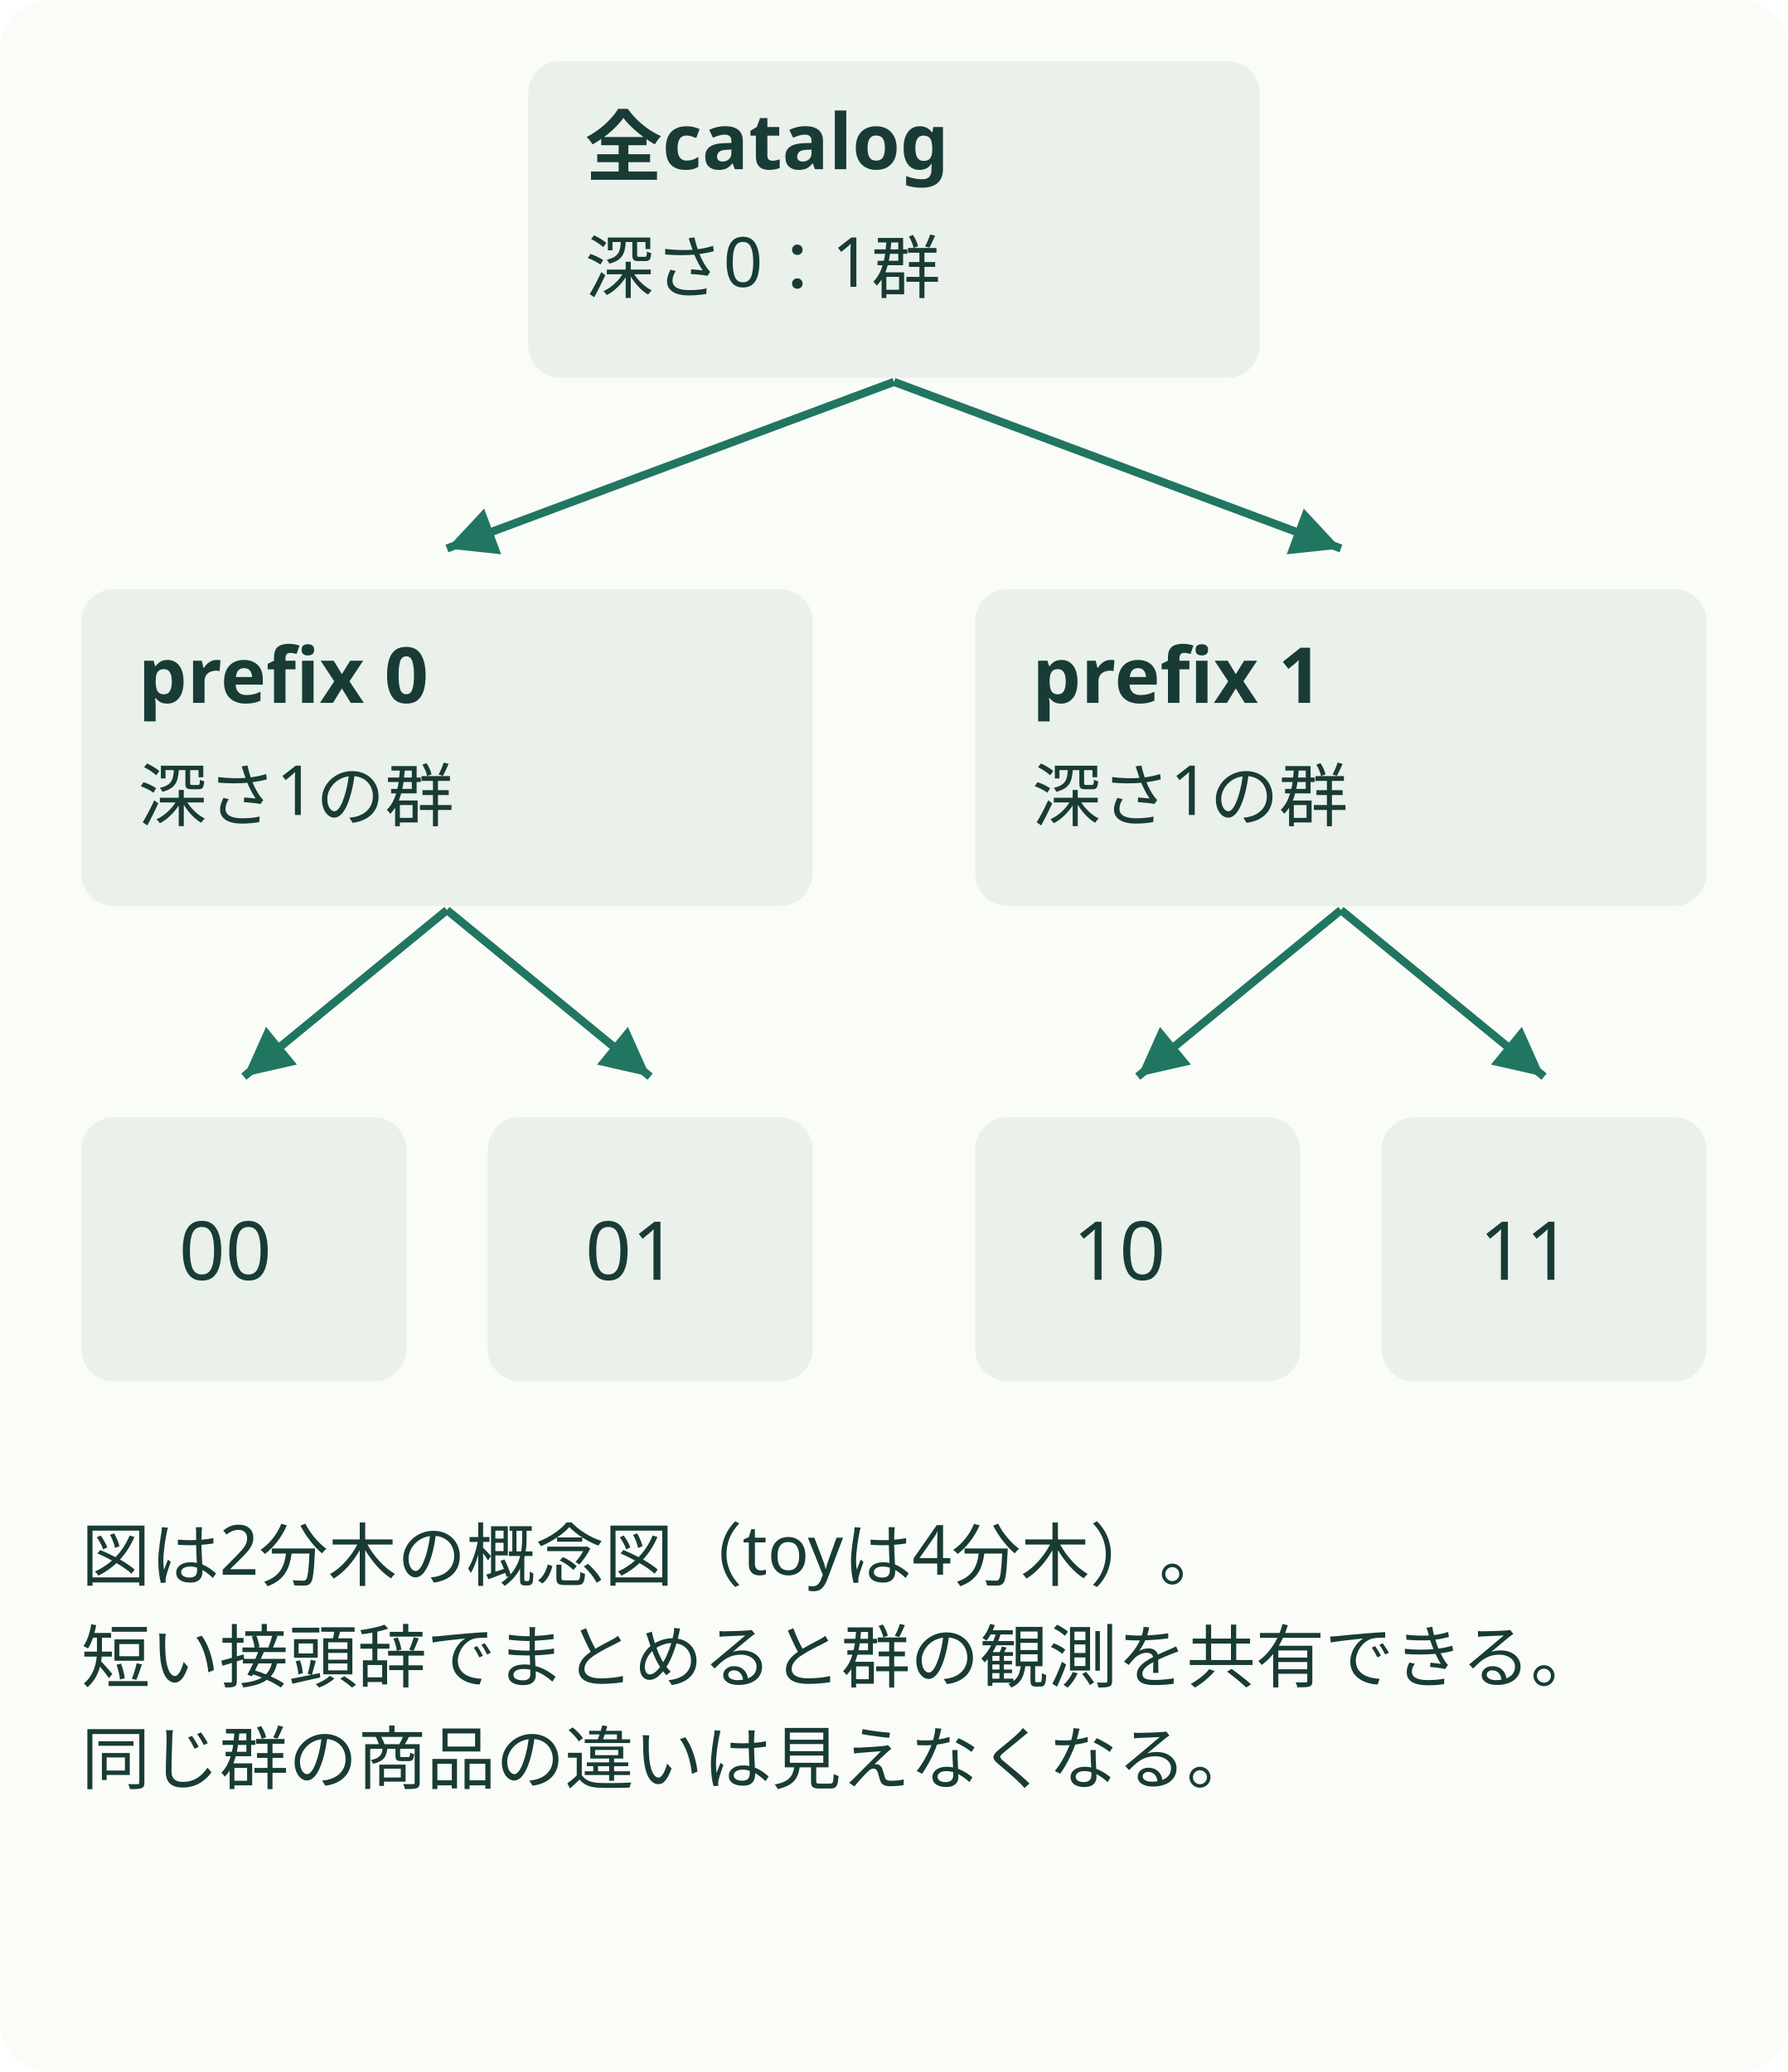
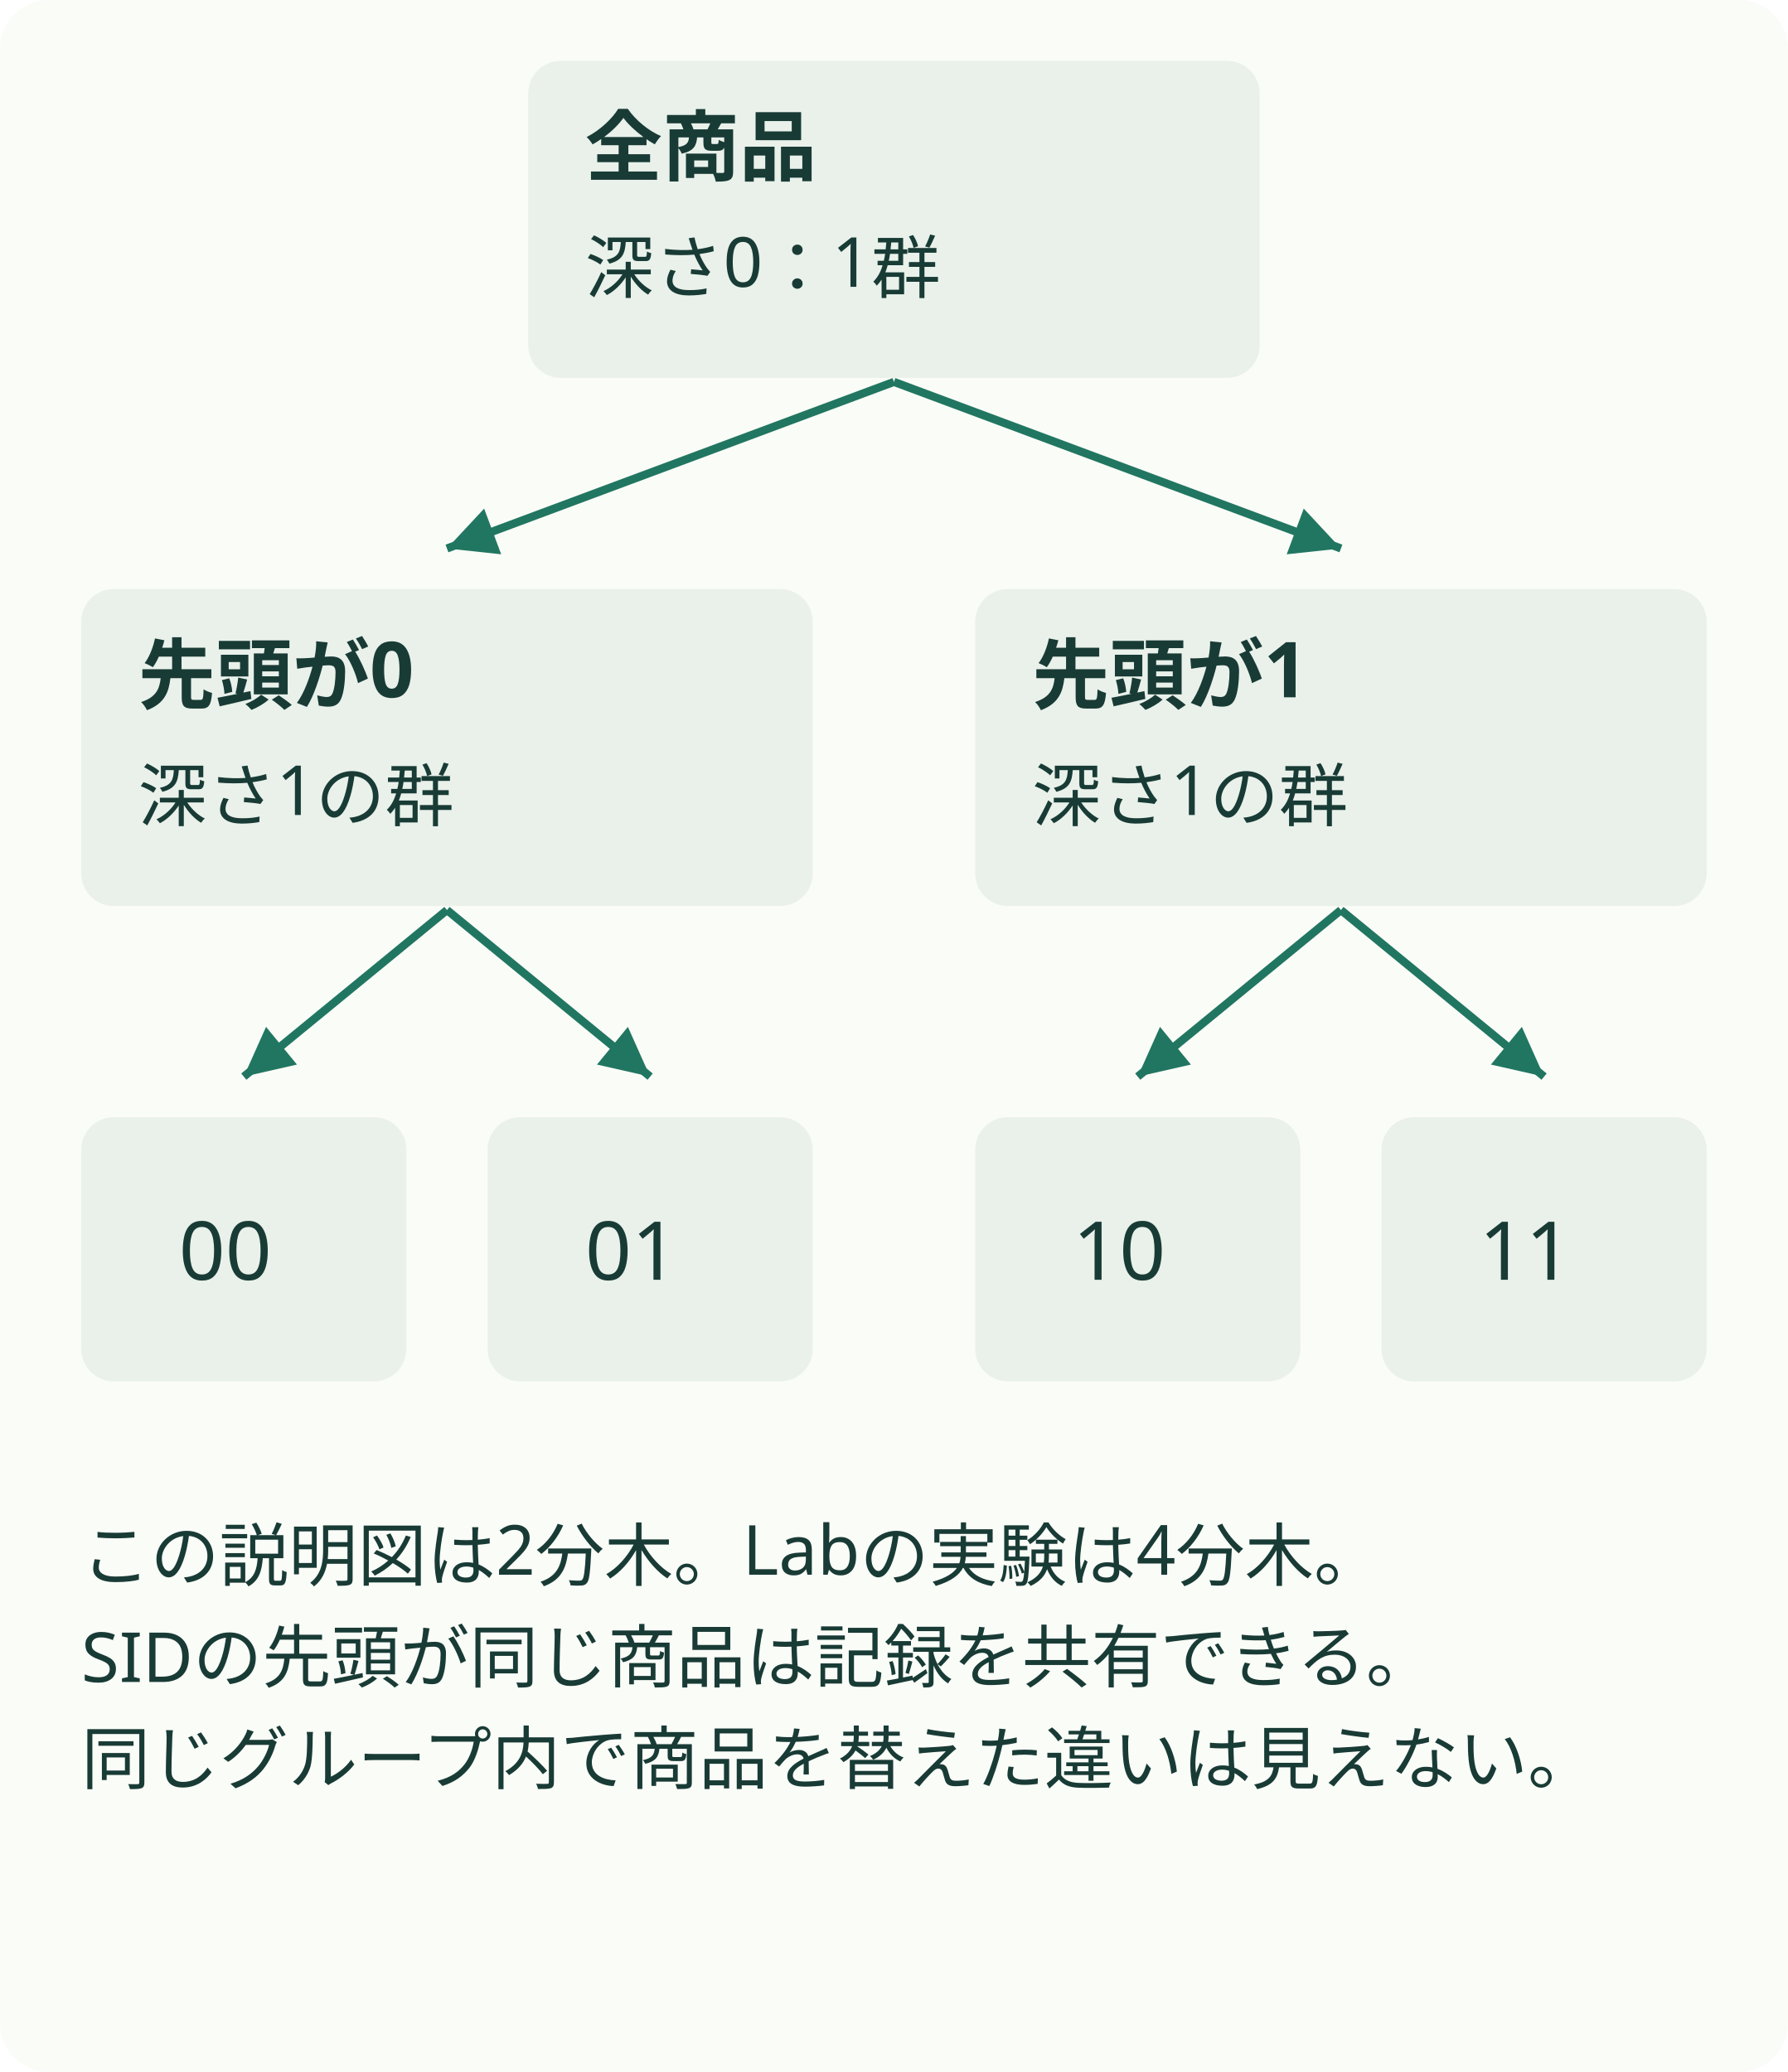
<svg xmlns="http://www.w3.org/2000/svg" viewBox="0 0 440 510" role="img" aria-labelledby="title desc">
  <defs>
    <marker id="arrow" markerWidth="8" markerHeight="8" refX="6" refY="3" orient="auto">
      <path d="M0,0 L6,3 L0,6" fill="#217661" />
    </marker>
  </defs>
  <rect width="440" height="510" rx="12" fill="#fafcf7" />
  <rect x="130" y="15" width="180" height="78" rx="8" fill="#e9f1ea" stroke="none" />
-   <text x="144" y="43" font-family="sans-serif" font-size="19" font-weight="bold" fill="#193b36">全catalog</text>
+   <text x="144" y="43" font-family="sans-serif" font-size="19" font-weight="bold" fill="#193b36">全商品</text>
  <text x="144" y="72" font-family="sans-serif" font-size="17" font-weight="normal" fill="#193b36">深さ0：1群</text>
  <path d="M220,94 L110,135" fill="none" stroke="#217661" stroke-width="2" marker-end="url(#arrow)" />
  <rect x="20" y="145" width="180" height="78" rx="8" fill="#e9f1ea" stroke="none" />
-   <text x="34" y="173" font-family="sans-serif" font-size="19" font-weight="bold" fill="#193b36">prefix 0</text>
+   <text x="34" y="173" font-family="sans-serif" font-size="19" font-weight="bold" fill="#193b36">先頭が0</text>
  <text x="34" y="202" font-family="sans-serif" font-size="17" font-weight="normal" fill="#193b36">深さ1の群</text>
  <path d="M220,94 L330,135" fill="none" stroke="#217661" stroke-width="2" marker-end="url(#arrow)" />
  <rect x="240" y="145" width="180" height="78" rx="8" fill="#e9f1ea" stroke="none" />
-   <text x="254" y="173" font-family="sans-serif" font-size="19" font-weight="bold" fill="#193b36">prefix 1</text>
+   <text x="254" y="173" font-family="sans-serif" font-size="19" font-weight="bold" fill="#193b36">先頭が1</text>
  <text x="254" y="202" font-family="sans-serif" font-size="17" font-weight="normal" fill="#193b36">深さ1の群</text>
  <path d="M110,224 L60,265" fill="none" stroke="#217661" stroke-width="2" marker-end="url(#arrow)" />
  <rect x="20" y="275" width="80" height="65" rx="8" fill="#e9f1ea" stroke="none" />
  <text x="44" y="315" font-family="sans-serif" font-size="20" font-weight="normal" fill="#193b36">00</text>
  <path d="M110,224 L160,265" fill="none" stroke="#217661" stroke-width="2" marker-end="url(#arrow)" />
  <rect x="120" y="275" width="80" height="65" rx="8" fill="#e9f1ea" stroke="none" />
  <text x="144" y="315" font-family="sans-serif" font-size="20" font-weight="normal" fill="#193b36">01</text>
  <path d="M330,224 L280,265" fill="none" stroke="#217661" stroke-width="2" marker-end="url(#arrow)" />
  <rect x="240" y="275" width="80" height="65" rx="8" fill="#e9f1ea" stroke="none" />
  <text x="264" y="315" font-family="sans-serif" font-size="20" font-weight="normal" fill="#193b36">10</text>
  <path d="M330,224 L380,265" fill="none" stroke="#217661" stroke-width="2" marker-end="url(#arrow)" />
  <rect x="340" y="275" width="80" height="65" rx="8" fill="#e9f1ea" stroke="none" />
  <text x="364" y="315" font-family="sans-serif" font-size="20" font-weight="normal" fill="#193b36">11</text>
-   <text x="20" y="389" font-family="sans-serif" font-size="17" font-weight="normal" fill="#193b36">図は2分木の概念図（toyは4分木）。</text>
-   <text x="20" y="414" font-family="sans-serif" font-size="17" font-weight="normal" fill="#193b36">短い接頭辞でまとめると群の観測を共有できる。</text>
-   <text x="20" y="439" font-family="sans-serif" font-size="17" font-weight="normal" fill="#193b36">同じ群の商品の違いは見えなくなる。</text>
+   <text x="20" y="389" font-family="sans-serif" font-size="17" font-weight="normal" fill="#193b36">この説明図は2分木。Labの実験は4分木。</text>
+   <text x="20" y="414" font-family="sans-serif" font-size="17" font-weight="normal" fill="#193b36">SIDの先頭が同じ商品は記録を共有できる。</text>
+   <text x="20" y="439" font-family="sans-serif" font-size="17" font-weight="normal" fill="#193b36">同じグループ内で商品を替えた違いは見えない。</text>
</svg>
